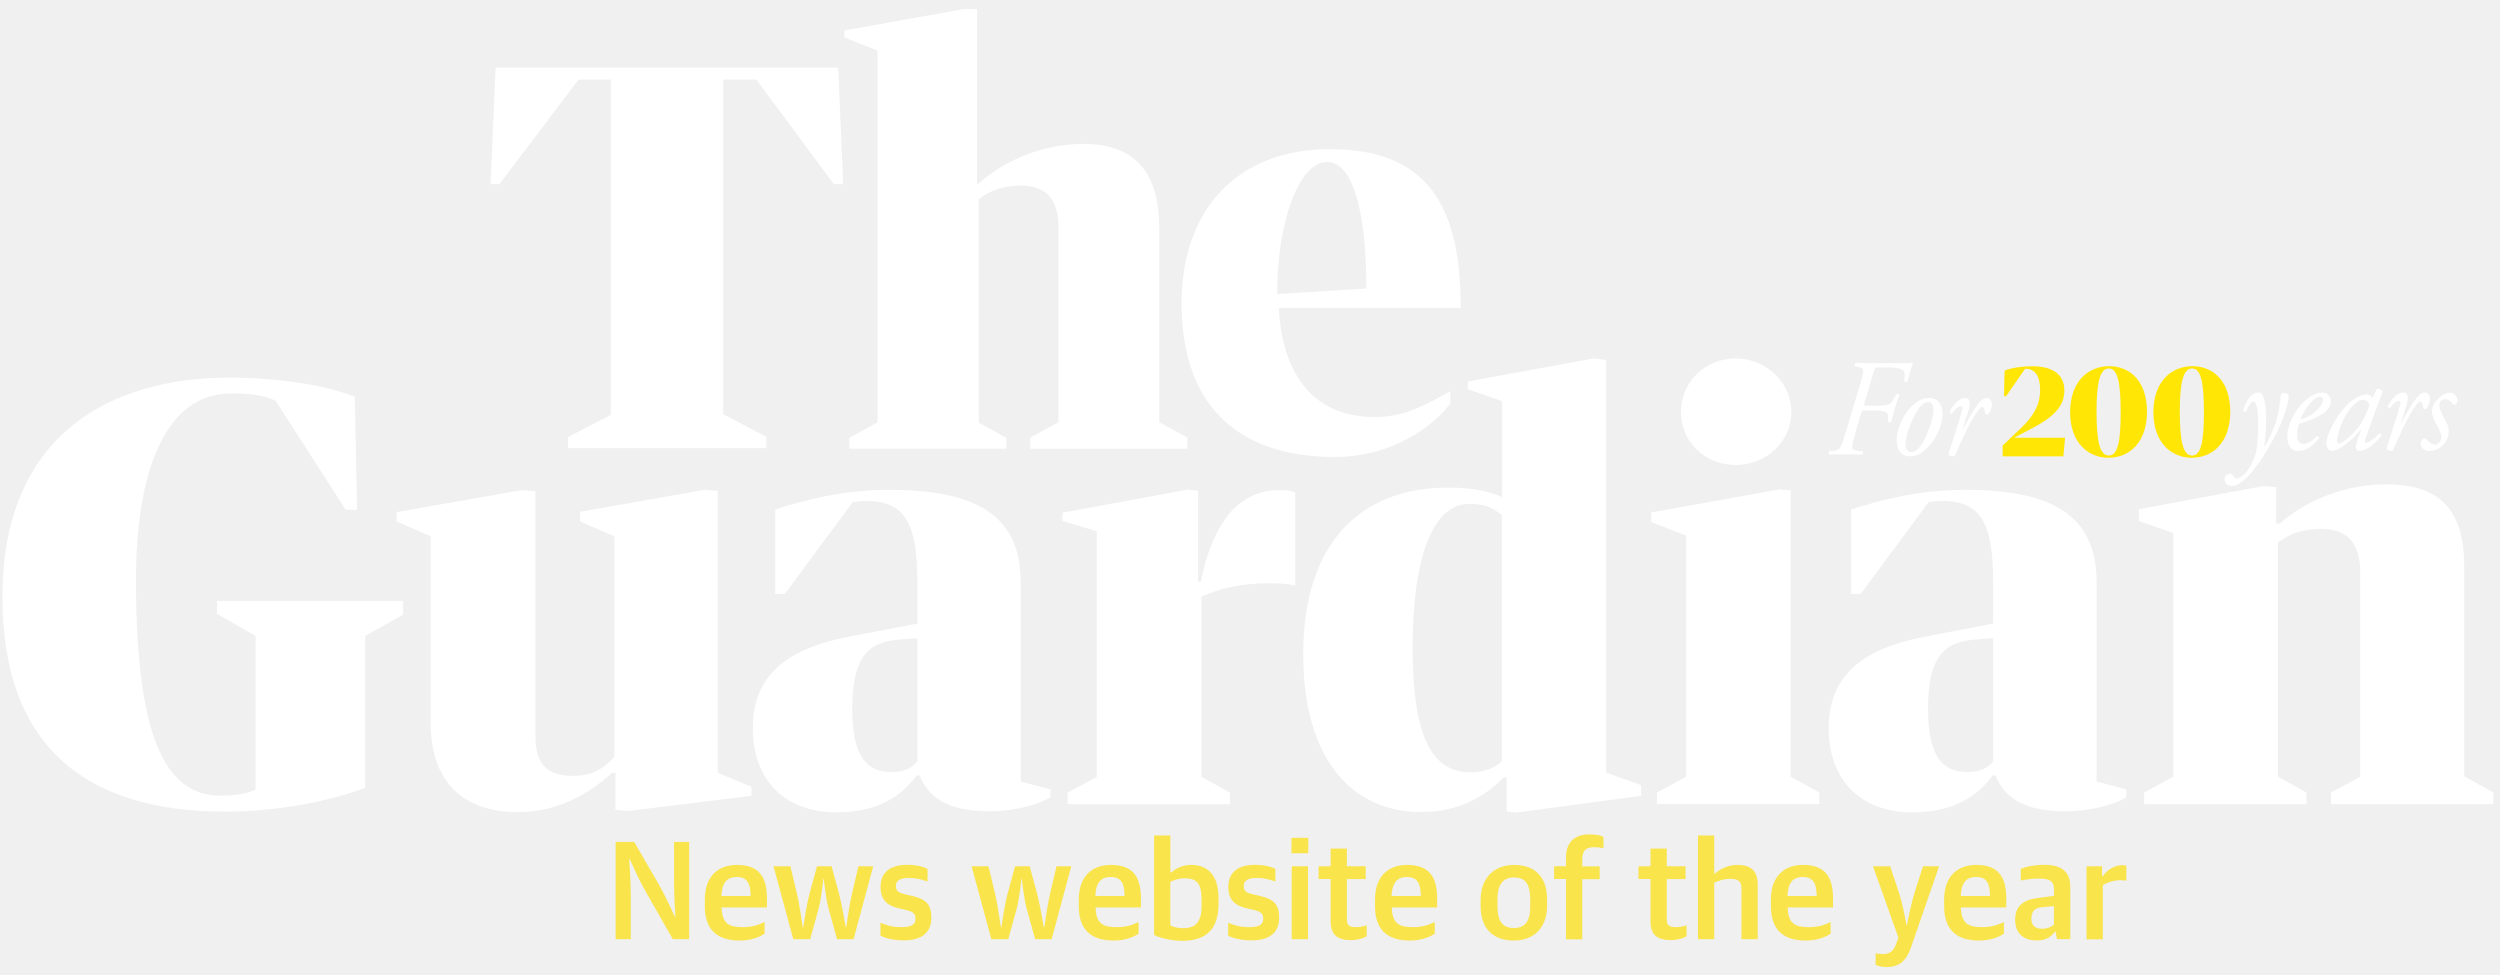
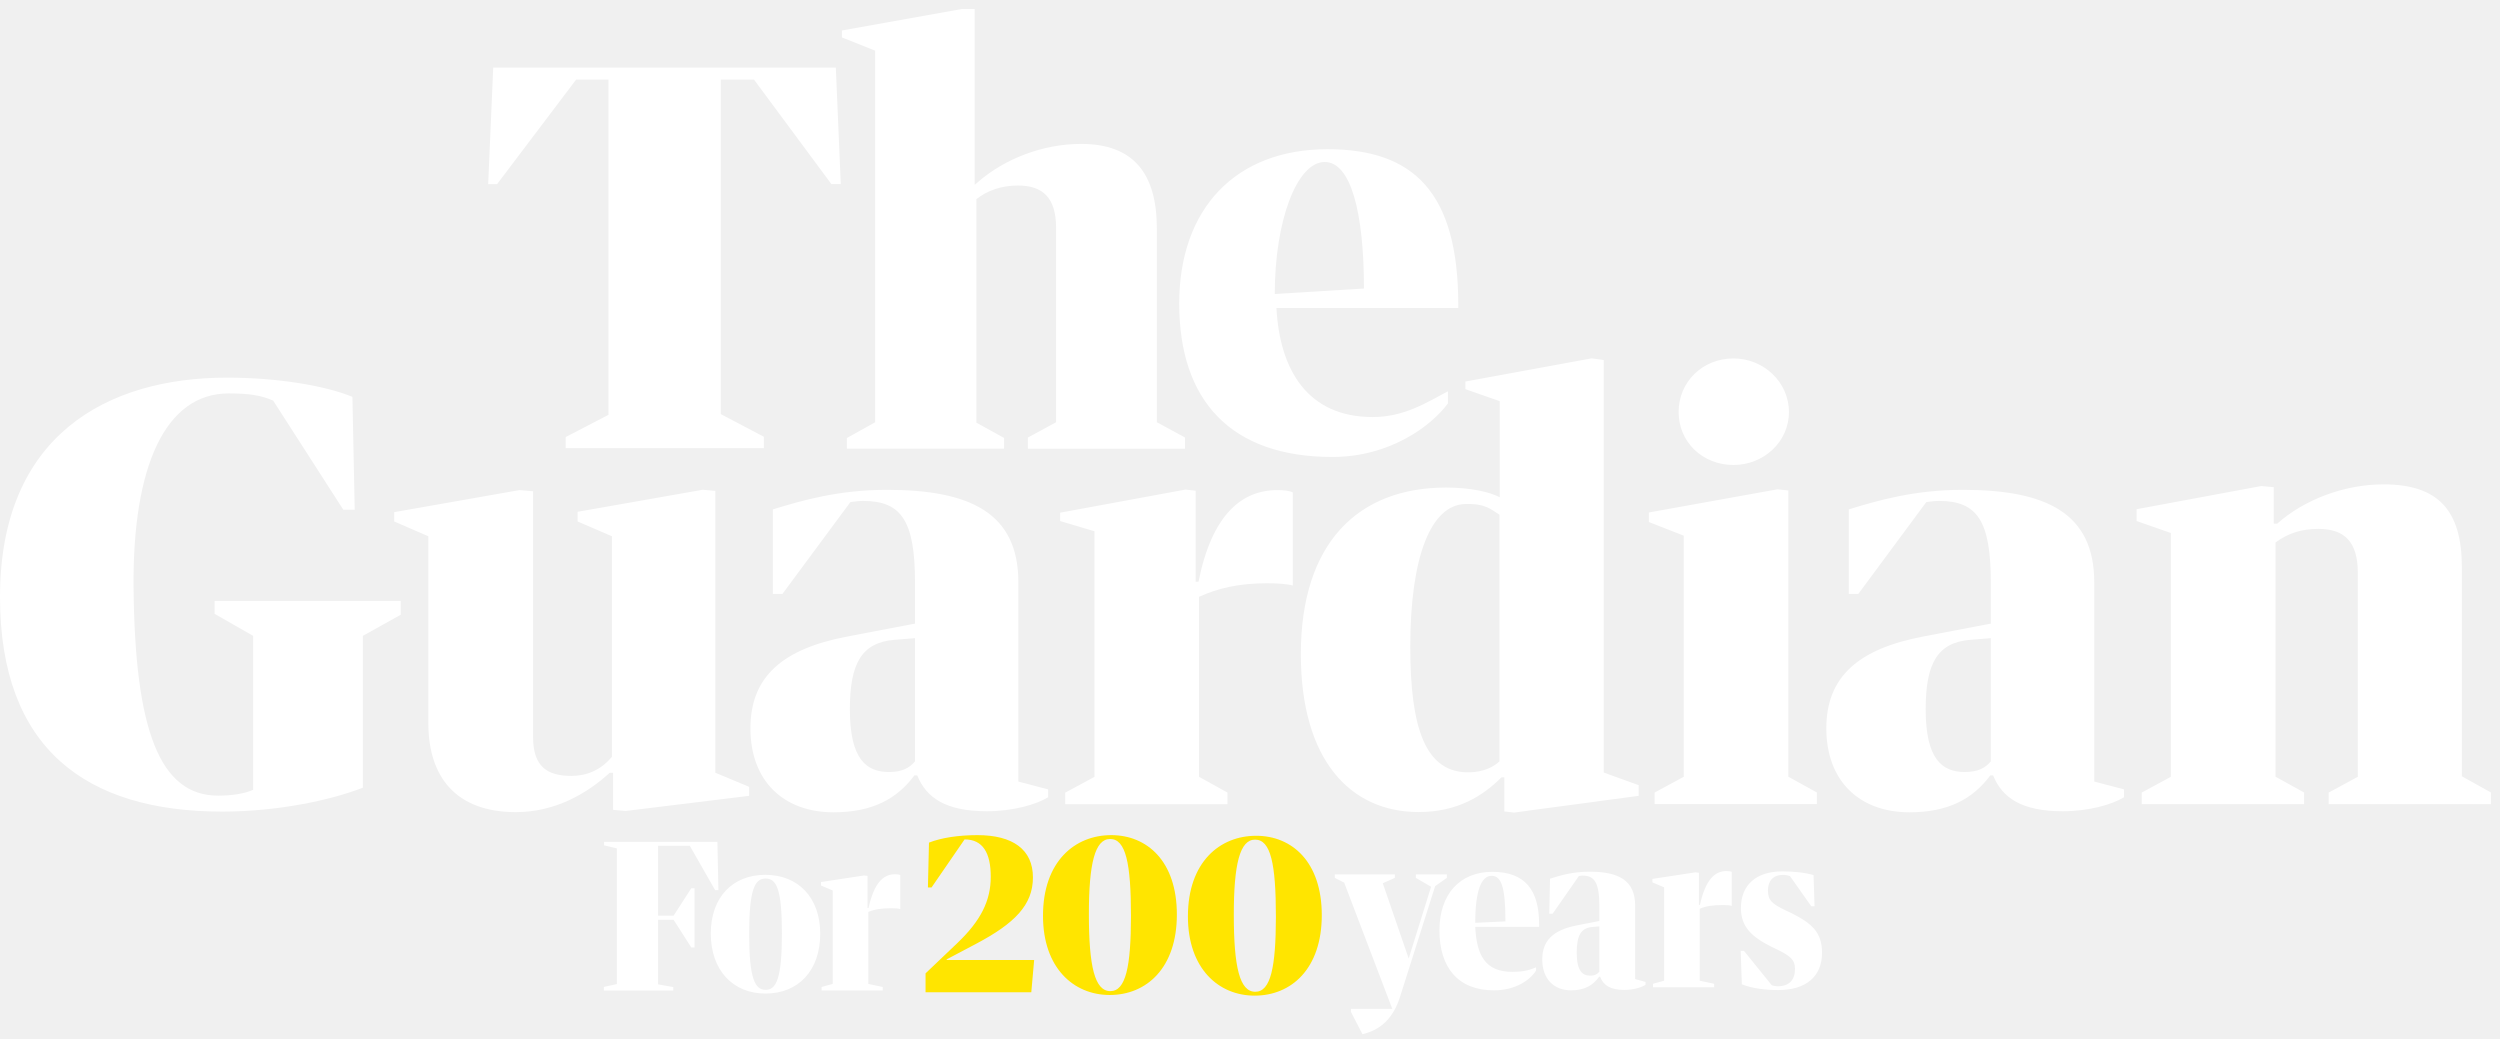
- <svg xmlns="http://www.w3.org/2000/svg" fill="none" viewBox="0 0 236 92">
-   <path d="M53.627 41.257l4.038-2.096V7.513h-3.054l-7.46 9.867h-.842l.476-10.999h32.341l.468 10.999h-.885L71.4 7.513h-3.128v31.581l4.063 2.138v1.073H53.627v-1.048zM82.84 39.86V4.783l-3.138-1.248v-.657l11.34-2.03h1.193v16.597l.317-.266c2.512-2.188 6.116-3.594 9.721-3.594 4.965 0 7.159 2.795 7.159 8.003v18.27l2.654 1.44v1.065H97.258v-1.057l2.662-1.448V21.523c0-2.862-1.252-4.01-3.605-4.01-1.569 0-2.92.49-3.921 1.29V39.9l2.611 1.44v1.014H80.17V41.35l2.67-1.49zM120.721 29.086c.309 5.799 2.913 10.283 9.087 10.283 2.987 0 5.107-1.381 7.101-2.43v1.14c-1.544 2.105-5.457 5.059-10.906 5.059-9.57 0-14.46-5.3-14.46-14.485 0-8.977 5.349-14.568 13.993-14.568 8.127 0 12.349 4.052 12.349 14.718v.274h-17.164v.009zm-.158-1.331l8.419-.516c0-7.18-1.235-11.947-3.705-11.947-2.62 0-4.714 5.532-4.714 12.463zM.225 56.349c0-15.267 10.138-20.7 21.427-20.7 4.79 0 9.312.766 11.84 1.814l.217 10.657h-1.076l-6.625-10.307c-1.135-.483-2.211-.674-4.197-.674-6 0-9.07 6.913-8.979 18.253.117 13.56 2.479 19.717 7.986 19.717 1.435 0 2.536-.216 3.304-.549V60.026l-3.638-2.08v-1.215h17.573v1.298l-3.58 1.997V74.36c-2.97 1.157-7.985 2.255-13.275 2.255C8.368 76.615.225 70.683.225 56.35zM37.439 49.227v-.881l11.815-2.08 1.294.108v23.211c0 2.796 1.351 3.661 3.612 3.661 1.46 0 2.78-.549 3.83-1.805V50.625l-3.237-1.398v-.915l11.815-2.08 1.185.109v26.606l3.187 1.33v.85l-11.656 1.43-1.185-.108v-3.494h-.325c-2.162 1.988-5.182 3.71-8.854 3.71-5.665 0-8.26-3.336-8.26-8.394V50.625l-3.221-1.398zM112.127 46.216l.968.108v8.594h.267c1.26-6.298 4.047-8.652 7.443-8.652.542 0 1.135.05 1.46.216v8.794c-.542-.158-1.51-.216-2.428-.216-2.695 0-4.681.482-6.425 1.28v16.99l2.687 1.489v1.098h-15.32v-1.09l2.762-1.49V50.152l-3.237-.965v-.79l11.823-2.18z" fill="#fff" />
-   <path d="M141.799 46.94V37.87l-3.238-1.131v-.724l11.924-2.188 1.135.158V72.93l3.295 1.19v1.007l-11.765 1.58-.918-.108v-3.22h-.267c-1.727 1.723-4.105 3.278-7.826 3.278-6.425 0-11.115-4.891-11.115-14.9 0-10.55 5.449-15.732 13.71-15.732 2.361 0 4.147.432 5.065.915zm-.025 24.934V48.595c-.76-.482-1.302-1.081-3.263-1.015-3.187.109-5.157 4.917-5.157 13.47 0 7.696 1.419 11.997 5.666 11.855 1.193-.041 2.161-.466 2.754-1.031zM168.016 46.19l1.026.109V73.32l2.695 1.489v1.098h-15.32v-1.09l2.754-1.489V50.567l-3.296-1.29v-.898l12.141-2.188zm1.084-7.296c0 2.854-2.428 5-5.231 5-2.912 0-5.182-2.154-5.182-5 0-2.853 2.27-5.058 5.182-5.058 2.803 0 5.231 2.205 5.231 5.058zM205.155 73.33V50.316l-3.238-1.131V48.07l11.766-2.188 1.184.108v3.444h.326c2.537-2.263 6.316-3.71 10.038-3.71 5.123 0 7.393 2.42 7.393 7.803V73.28l2.745 1.53v1.1h-15.32v-1.09l2.754-1.49V54.07c0-2.962-1.294-4.143-3.722-4.143-1.568 0-2.853.4-4.047 1.281v22.114l2.696 1.489v1.098h-15.329v-1.09l2.754-1.489zM188.158 58.87v-3.86c0-5.816-1.268-7.721-4.873-7.721-.425 0-.792.05-1.218.108l-6.417 8.669h-.901v-7.979c2.754-.848 6.2-1.847 10.764-1.847 7.844 0 12.408 2.172 12.408 8.72v18.818l2.812.74v.741c-1.11.69-3.338 1.323-5.783 1.323-3.871 0-5.724-1.265-6.575-3.386h-.267c-1.644 2.221-3.972 3.486-7.635 3.486-4.664 0-7.843-2.904-7.843-7.929 0-4.867 3.02-7.504 9.17-8.669l6.358-1.215zm0 13.003v-11.63l-1.961.157c-3.079.266-4.188 2.221-4.188 6.556 0 4.7 1.535 5.924 3.713 5.924 1.218-.009 1.911-.375 2.436-1.007zM86.603 58.87v-3.86c0-5.816-1.269-7.721-4.882-7.721-.425 0-.792.05-1.218.108l-6.416 8.669h-.902v-7.979c2.754-.848 6.2-1.847 10.764-1.847 7.844 0 12.408 2.172 12.408 8.72v18.818l2.812.74v.741c-1.11.69-3.338 1.323-5.783 1.323-3.871 0-5.724-1.265-6.575-3.386h-.267c-1.644 2.221-3.98 3.486-7.635 3.486-4.664 0-7.843-2.904-7.843-7.929 0-4.867 3.02-7.504 9.17-8.669l6.367-1.215zm0 13.003v-11.63l-1.961.157c-3.08.266-4.189 2.221-4.189 6.556 0 4.7 1.535 5.924 3.713 5.924 1.21-.009 1.903-.375 2.437-1.007z" fill="#fff" />
-   <path d="M194.942 41.323h-4.748v-.033l1.586-.832c2.094-1.098 3.095-2.096 3.095-3.594 0-1.506-1.093-2.288-3.012-2.288-1.009 0-1.952.142-2.628.408l-.059 2.42h.201l1.794-2.595c.984 0 1.418.732 1.418 2.022 0 1.273-.526 2.363-1.836 3.61l-1.702 1.614v1.024h5.733l.158-1.756zM199.039 43.212c1.986 0 3.638-1.448 3.638-4.351 0-2.887-1.618-4.293-3.563-4.293-1.969 0-3.696 1.414-3.696 4.36.008 2.82 1.669 4.284 3.621 4.284zm.034-.208c-.851 0-1.16-1.331-1.16-4.16 0-2.729.325-4.06 1.151-4.06.851 0 1.127 1.298 1.127 4.177 0 2.72-.276 4.043-1.118 4.043zM206.899 43.212c1.986 0 3.638-1.448 3.638-4.351 0-2.887-1.619-4.293-3.563-4.293-1.969 0-3.696 1.414-3.696 4.36.008 2.82 1.669 4.284 3.621 4.284zm.034-.208c-.852 0-1.16-1.331-1.16-4.16 0-2.729.325-4.06 1.151-4.06.851 0 1.127 1.298 1.127 4.177 0 2.72-.276 4.043-1.118 4.043z" fill="#FFE604" />
-   <path d="M175.634 36.157c.367-1.223.384-1.38-.284-1.539l-.225-.05c-.075-.108-.058-.274.075-.324.409.025.826.041 1.335.041h2.303c.793 0 1.385 0 1.744-.041a36.3 36.3 0 00-.509 1.738c-.05.109-.275.092-.309-.016.075-.682.109-1.007-.434-1.165-.283-.075-.667-.116-1.31-.116h-.684c-.35 0-.35.041-.467.44l-.851 2.854c-.084.275-.059.325.2.325h.851c1.177 0 1.41-.092 1.694-.641l.209-.408c.058-.075.3-.066.325.025-.083.233-.275.757-.417 1.24-.15.482-.276.982-.326 1.306-.075.092-.233.075-.325 0l.008-.5c.009-.432-.258-.573-1.276-.573h-.918c-.276 0-.301.041-.392.366l-.543 1.88c-.35 1.215-.392 1.498.234 1.556l.484.041c.075.092.033.275-.05.325-.718-.025-1.152-.042-1.686-.042a26 26 0 00-1.402.042c-.1-.067-.1-.25-.008-.325l.384-.041c.592-.067.718-.225 1.11-1.556l1.46-4.842zM181.116 38.586c-.718 1.015-1.201 2.571-1.235 3.262-.025.457.15.831.509.831.275 0 .584-.116.976-.682.543-.773 1.127-2.495 1.152-3.186.008-.408-.059-.857-.492-.857-.259.008-.551.125-.91.632zm2.253.624c-.033.716-.392 1.972-1.31 2.962-.768.832-1.435.899-1.769.899-.793 0-1.31-.616-1.235-1.74.05-.806.509-2.07 1.352-2.92.642-.648 1.201-.848 1.71-.848.868.008 1.302.699 1.252 1.647zM185.814 38.81l-.535 1.648h.059c.367-.732.976-1.772 1.302-2.204.283-.392.592-.683.901-.683.434 0 .492.441.492.64 0 .2-.108.575-.259.783-.15.2-.342.208-.392-.067-.058-.34-.133-.507-.258-.507-.109 0-.251.133-.434.39-.751 1.016-1.444 2.613-2.103 4.11-.05.109-.109.159-.209.159-.133 0-.492-.05-.409-.341.159-.524.943-2.829 1.277-4.11.033-.142.008-.275-.1-.275-.325 0-.659.366-.876.682-.125.026-.209-.05-.2-.207.392-.708.867-1.257 1.46-1.257.617 0 .4.882.284 1.24zM213.916 39.277c.009.832-.008 1.789-.183 2.87h.05c.409-.64.768-1.447 1.043-2.246.259-.757.442-2.072.459-2.413.025-.374.208-.407.3-.407.084 0 .251.05.351.116.075.05.108.117.108.258.008.325-.325 2.013-1.435 3.977-.609 1.081-1.051 1.947-2.044 3.128-.918 1.106-1.536 1.314-1.928 1.314-.392 0-.642-.274-.642-.599 0-.324.225-.557.492-.557.125 0 .25.075.334.208.033.067.15.233.342.233.158 0 .384-.108.684-.366.309-.275.851-1.098 1.085-1.955.175-.666.258-1.864.25-2.979-.025-1.447-.234-1.955-.467-1.955-.251 0-.459.441-.718.99-.133.042-.208-.05-.233-.166.258-.874.801-1.68 1.41-1.68.617.008.717 1.314.742 2.229zM218.063 38.087a5.312 5.312 0 00-.917 1.522c.817-.258 1.201-.507 1.66-.965.384-.374.484-.773.484-.89 0-.133-.058-.3-.284-.3-.175.009-.5.125-.943.633zm1.961-.241c0 .99-1.226 1.647-3.004 2.163-.083.224-.175.64-.175 1.164 0 .441.259.74.593.74.442 0 .751-.257 1.301-.756.109 0 .184.108.159.225-.751.981-1.46 1.19-1.978 1.19-.742 0-1.001-.733-1.001-1.374 0-.823.492-2.412 1.844-3.51.642-.525 1.126-.624 1.485-.624.493-.009.776.44.776.782zM222.169 38.245c-.793.74-1.544 2.455-1.544 3.378 0 .158.075.25.184.25.125 0 .492-.167 1.202-.849.942-.923 1.46-2.046 1.66-2.82-.083-.25-.3-.466-.617-.466-.301 0-.501.141-.885.508zm2.153-1.489c.208-.108.534.025.609.2-.184.482-1.26 3.37-1.661 4.55-.075.225-.008.3.084.3.208 0 .567-.224 1.277-.873.083 0 .175.066.175.166-.518.732-1.402 1.464-2.078 1.464-.284 0-.359-.25-.359-.35 0-.09.025-.207.125-.507l.409-1.173-.033-.016c-.876 1.148-2.136 2.046-2.72 2.046-.351 0-.543-.366-.543-.732 0-.3.276-1.348 1.085-2.529.593-.865 1.127-1.381 1.636-1.68.484-.292.792-.383 1.109-.383.134 0 .226.041.301.075a.75.75 0 01.25.274l.334-.832zM227.167 38.295l-.534 1.648h.058c.368-.733.977-1.773 1.302-2.205.284-.391.593-.682.901-.682.434 0 .493.44.493.64s-.109.574-.259.782c-.15.2-.351.208-.392-.066-.059-.341-.134-.508-.259-.508-.108 0-.25.133-.434.391-.751 1.015-1.443 2.613-2.103 4.11-.05.108-.108.158-.208.158-.134 0-.492-.05-.409-.34.159-.525.943-2.83 1.277-4.11.033-.142.008-.275-.1-.275-.326 0-.66.366-.877.682-.125.025-.208-.05-.2-.208.392-.707.868-1.256 1.46-1.256.618 0 .392.89.284 1.24zM231.99 37.804c0 .208-.125.35-.226.408-.083.025-.158 0-.233-.109-.209-.224-.367-.415-.751-.415-.359 0-.509.324-.509.524 0 .274.058.549.417 1.19.309.548.492.873.467 1.447-.008.35-.183.832-.642 1.256-.317.3-.776.466-1.252.466-.467 0-.751-.39-.751-.69 0-.133.05-.275.184-.433a.238.238 0 01.334 0c.158.191.534.524.851.524.3 0 .592-.324.592-.74 0-.225-.15-.624-.459-1.148-.325-.55-.434-.99-.434-1.215 0-.508.209-.89.743-1.373.359-.324.751-.432.918-.432.467-.009.751.416.751.74z" fill="#fff" />
-   <path d="M58.107 79.478h1.761l2.311 3.993c.726 1.248 1.536 3.095 1.536 3.095h.041s-.125-1.939-.125-3.245v-3.843h1.427v9.176h-1.544l-2.536-4.443c-.718-1.248-1.535-3.128-1.535-3.128h-.05s.15 1.997.15 3.287v4.292h-1.427v-9.184h-.009zM66.535 85.542v-.624c0-2.238 1.302-3.27 3.03-3.27 2.002 0 2.836 1.032 2.836 3.17v.849h-4.28c.041 1.53.692 1.855 2.002 1.855.893 0 1.469-.2 2.053-.483v1.107c-.46.291-1.202.64-2.362.64-2.236 0-3.279-1.14-3.279-3.244zm1.569-.957h2.753c0-1.372-.459-1.797-1.318-1.797-.692 0-1.393.308-1.435 1.797zM73.018 81.773h1.594l.609 2.546c.267 1.098.559 3.212.559 3.212h.05s.292-2.089.6-3.212l.693-2.546H78.5l.693 2.546c.292 1.098.642 3.212.642 3.212h.05s.284-2.089.55-3.212l.602-2.546h1.393l-1.852 6.89h-1.56l-.776-2.805c-.293-1.031-.476-2.878-.476-2.878h-.05s-.167 1.847-.46 2.878l-.775 2.804h-1.594l-1.869-6.889zM83.115 88.33v-1.224c.576.233 1.06.416 2.019.416.918 0 1.285-.266 1.285-.765 0-.458-.125-.674-.885-.857l-.75-.175c-1.018-.241-1.66-.765-1.66-1.997 0-1.272.792-2.088 2.486-2.088.918 0 1.51.166 1.952.383v1.198a4.809 4.809 0 00-1.81-.341c-.776 0-1.177.258-1.177.74 0 .458.217.65.818.79l.75.175c1.319.308 1.778.84 1.778 2.047 0 1.414-.918 2.138-2.595 2.138-.86 0-1.652-.15-2.211-.44zM91.717 81.773h1.594l.61 2.546c.266 1.098.558 3.212.558 3.212h.05s.292-2.089.601-3.212l.693-2.546h1.376l.693 2.546c.292 1.098.642 3.212.642 3.212h.05s.284-2.089.551-3.212l.6-2.546h1.394l-1.852 6.89h-1.56l-.776-2.805c-.292-1.031-.476-2.878-.476-2.878h-.05s-.167 1.847-.459 2.878l-.776 2.804h-1.594l-1.869-6.889zM101.839 85.542v-.624c0-2.238 1.302-3.27 3.029-3.27 2.002 0 2.837 1.032 2.837 3.17v.849h-4.281c.042 1.53.693 1.855 2.003 1.855.893 0 1.468-.2 2.052-.483v1.107c-.458.291-1.201.64-2.361.64-2.236 0-3.279-1.14-3.279-3.244zm1.569-.957h2.753c0-1.372-.459-1.797-1.318-1.797-.693 0-1.402.308-1.435 1.797zM108.948 88.263V78.87h1.535v3.503h.067a2.827 2.827 0 011.952-.724c1.252 0 2.529.724 2.529 3.128v.557c0 2.355-1.16 3.478-3.396 3.478-.977 0-2.053-.233-2.687-.55zm4.481-2.712v-.64c0-1.606-.509-1.998-1.661-1.998-.534 0-1.018.2-1.293.341v4.102c.258.125.584.266 1.235.266.901 0 1.719-.34 1.719-2.071zM115.94 88.33v-1.224c.576.233 1.06.416 2.02.416.918 0 1.285-.266 1.285-.765 0-.458-.125-.674-.876-.857l-.751-.175c-1.018-.241-1.661-.765-1.661-1.997 0-1.272.793-2.088 2.487-2.088.917 0 1.51.166 1.952.383v1.198a4.81 4.81 0 00-1.811-.341c-.776 0-1.176.258-1.176.74 0 .458.217.65.818.79l.751.175c1.318.308 1.777.84 1.777 2.047 0 1.414-.918 2.138-2.595 2.138-.868 0-1.661-.15-2.22-.44zM121.915 79.086h1.585v1.464h-1.585v-1.464zm.025 2.687h1.535v6.889h-1.535v-6.889zM125.611 86.99v-4.01h-1.135v-1.207h1.135V80.11h1.535v1.664h1.777v1.207h-1.777v3.768c0 .6.2.774.86.774.283 0 .767-.075 1.009-.175v1.04c-.283.175-.843.358-1.51.358-1.152 0-1.894-.433-1.894-1.755zM129.8 85.542v-.624c0-2.238 1.301-3.27 3.029-3.27 2.002 0 2.837 1.032 2.837 3.17v.849h-4.281c.042 1.53.693 1.855 2.003 1.855.893 0 1.468-.2 2.052-.483v1.107c-.459.291-1.201.64-2.361.64-2.236 0-3.279-1.14-3.279-3.244zm1.568-.957h2.754c0-1.372-.459-1.797-1.318-1.797-.693 0-1.394.308-1.436 1.797zM139.771 85.542v-.582c0-2.163 1.352-3.312 3.162-3.312 1.953 0 3.113 1.124 3.113 3.245v.582c0 2.189-1.327 3.312-3.129 3.312-1.978 0-3.146-1.14-3.146-3.245zm4.681.058v-.699c0-1.722-.693-2.071-1.544-2.071-.959 0-1.543.599-1.543 2.013v.716c0 1.689.701 2.046 1.585 2.046.951-.008 1.502-.566 1.502-2.005zM147.831 82.98h-1.126v-1.207h1.126v-.848c0-1.506.918-2.163 2.211-2.163.626 0 1.102.116 1.327.241v1.073c-.175-.05-.534-.1-.918-.1-.701 0-1.085.317-1.085 1.099v.715h1.644v1.206h-1.644v5.674h-1.535v-5.69zM155.808 86.99v-4.01h-1.135v-1.207h1.135V80.11h1.535v1.664h1.778v1.207h-1.778v3.768c0 .6.201.774.86.774.284 0 .768-.075 1.009-.175v1.04c-.283.175-.842.358-1.51.358-1.151 0-1.894-.433-1.894-1.755zM160.289 78.87h1.535v3.602h.067c.484-.474 1.293-.823 2.12-.823 1.276 0 1.919.557 1.919 1.897v5.116h-1.536v-4.734c0-.69-.217-.965-1.101-.965-.501 0-1.076.167-1.469.366v5.333h-1.535V78.87zM167.173 85.542v-.624c0-2.238 1.302-3.27 3.029-3.27 2.002 0 2.837 1.032 2.837 3.17v.849h-4.281c.042 1.53.693 1.855 2.003 1.855.893 0 1.468-.2 2.052-.483v1.107c-.459.291-1.201.64-2.361.64-2.236 0-3.279-1.14-3.279-3.244zm1.569-.957h2.753c0-1.372-.459-1.797-1.318-1.797-.701 0-1.402.308-1.435 1.797zM177.06 91.075v-1.082c.176.042.434.067.676.067.609 0 .993-.242 1.235-.89l.242-.65-2.403-6.747h1.619l.751 2.238c.484 1.423.792 3.32.792 3.32h.042s.342-1.897.801-3.32l.718-2.238h1.518l-2.645 7.638c-.45 1.298-1.101 1.88-2.336 1.88-.35 0-.809-.091-1.01-.216zM183.527 85.542v-.624c0-2.238 1.302-3.27 3.029-3.27 2.003 0 2.837 1.032 2.837 3.17v.849h-4.28c.041 1.53.692 1.855 2.002 1.855.893 0 1.469-.2 2.053-.483v1.107c-.459.291-1.202.64-2.361.64-2.228 0-3.28-1.14-3.28-3.244zm1.577-.957h2.754c0-1.372-.459-1.797-1.318-1.797-.701 0-1.402.308-1.436 1.797zM190.228 86.807c0-1.273.792-1.872 2.136-2.039l1.535-.2v-.523c0-.882-.359-1.107-1.494-1.107-.651 0-1.235.1-1.643.191v-1.106c.625-.258 1.368-.383 2.244-.383 1.544 0 2.428.608 2.428 2.063v4.95h-1.26l-.125-.69h-.075c-.317.45-.826.815-1.685.815-1.227.009-2.061-.632-2.061-1.971zm3.663.474v-1.747l-1.185.116c-.651.067-.943.416-.943 1.082 0 .665.384.94.984.94.468.008.893-.158 1.144-.391zM196.97 81.774h1.468v.94h.075c.343-.574 1.102-1.04 1.803-1.04.192 0 .359.025.409.066v1.398a3.745 3.745 0 00-.534-.05c-.601 0-1.26.2-1.686.474v5.109h-1.535v-6.897z" fill="#F9E44C" />
+ <svg xmlns="http://www.w3.org/2000/svg" fill="none" viewBox="0 0 236 98">
+   <path d="M53.402 41.257l4.039-2.096V7.513h-3.054l-7.46 9.867h-.843L46.56 6.38h32.342l.467 10.999h-.885l-7.309-9.867h-3.129v31.581l4.064 2.138v1.073H53.402v-1.048zM82.615 39.86V4.783l-3.137-1.248v-.657l11.34-2.03h1.192v16.597l.317-.266c2.512-2.188 6.117-3.594 9.721-3.594 4.965 0 7.159 2.795 7.159 8.003v18.27l2.654 1.44v1.065H97.033v-1.057l2.662-1.448V21.523c0-2.862-1.251-4.01-3.604-4.01-1.57 0-2.92.49-3.922 1.29V39.9l2.612 1.44v1.014H79.945V41.35l2.67-1.49zM120.497 29.086c.309 5.799 2.912 10.283 9.087 10.283 2.987 0 5.106-1.381 7.1-2.43v1.14c-1.543 2.105-5.457 5.059-10.905 5.059-9.571 0-14.461-5.3-14.461-14.485 0-8.977 5.349-14.568 13.993-14.568 8.127 0 12.35 4.052 12.35 14.718v.274h-17.164v.009zm-.159-1.331l8.419-.516c0-7.18-1.234-11.947-3.704-11.947-2.62 0-4.715 5.532-4.715 12.463zM0 56.349c0-15.267 10.138-20.7 21.428-20.7 4.79 0 9.312.766 11.84 1.814l.217 10.657h-1.077l-6.625-10.307c-1.135-.483-2.211-.674-4.197-.674-6 0-9.07 6.913-8.978 18.253.117 13.56 2.478 19.717 7.985 19.717 1.435 0 2.537-.216 3.304-.549V60.026l-3.638-2.08v-1.215h17.573v1.298l-3.58 1.997V74.36c-2.97 1.157-7.985 2.255-13.275 2.255C8.144 76.615 0 70.683 0 56.35zM37.214 49.227v-.881l11.816-2.08 1.293.108v23.211c0 2.796 1.352 3.661 3.613 3.661 1.46 0 2.779-.549 3.83-1.805V50.625l-3.238-1.398v-.915l11.816-2.08 1.184.109v26.606l3.188 1.33v.85l-11.657 1.43-1.185-.108v-3.494h-.325c-2.161 1.988-5.182 3.71-8.853 3.71-5.666 0-8.26-3.336-8.26-8.394V50.625l-3.222-1.398zM111.903 46.216l.968.108v8.594h.267c1.26-6.298 4.046-8.652 7.442-8.652.543 0 1.135.05 1.461.216v8.794c-.543-.158-1.511-.216-2.428-.216-2.696 0-4.681.482-6.425 1.28v16.99l2.686 1.489v1.098h-15.319v-1.09l2.762-1.49V50.152l-3.238-.965v-.79l11.824-2.18z" fill="#fff" />
+   <path d="M141.574 46.94V37.87l-3.238-1.131v-.724l11.924-2.188 1.135.158V72.93l3.296 1.19v1.007l-11.765 1.58-.918-.108v-3.22h-.267c-1.727 1.723-4.105 3.278-7.827 3.278-6.425 0-11.114-4.891-11.114-14.9 0-10.55 5.448-15.732 13.709-15.732 2.361 0 4.147.432 5.065.915zm-.025 24.934V48.595c-.759-.482-1.302-1.081-3.263-1.015-3.187.109-5.156 4.917-5.156 13.47 0 7.696 1.418 11.997 5.665 11.855 1.194-.041 2.162-.466 2.754-1.031zM167.791 46.19l1.026.109V73.32l2.695 1.489v1.098h-15.319v-1.09l2.753-1.489V50.567l-3.296-1.29v-.898l12.141-2.188zm1.085-7.296c0 2.854-2.428 5-5.232 5-2.912 0-5.182-2.154-5.182-5 0-2.853 2.27-5.058 5.182-5.058 2.804 0 5.232 2.205 5.232 5.058zM204.93 73.33V50.316l-3.237-1.131V48.07l11.765-2.188 1.185.108v3.444h.325c2.537-2.263 6.317-3.71 10.038-3.71 5.123 0 7.393 2.42 7.393 7.803V73.28l2.745 1.53v1.1h-15.319v-1.09l2.753-1.49V54.07c0-2.962-1.293-4.143-3.721-4.143-1.569 0-2.854.4-4.047 1.281v22.114l2.695 1.489v1.098h-15.328v-1.09l2.753-1.489zM187.934 58.87v-3.86c0-5.816-1.269-7.721-4.873-7.721-.426 0-.793.05-1.219.108l-6.416 8.669h-.901v-7.979c2.753-.848 6.199-1.847 10.764-1.847 7.843 0 12.407 2.172 12.407 8.72v18.818l2.812.74v.741c-1.11.69-3.338 1.323-5.782 1.323-3.872 0-5.724-1.265-6.575-3.386h-.267c-1.644 2.221-3.972 3.486-7.635 3.486-4.665 0-7.844-2.904-7.844-7.929 0-4.867 3.021-7.504 9.17-8.669l6.359-1.215zm0 13.003v-11.63l-1.961.157c-3.079.266-4.189 2.221-4.189 6.556 0 4.7 1.535 5.924 3.713 5.924 1.218-.009 1.911-.375 2.437-1.007zM86.378 58.87v-3.86c0-5.816-1.268-7.721-4.881-7.721-.426 0-.793.05-1.219.108l-6.416 8.669h-.901v-7.979c2.753-.848 6.2-1.847 10.764-1.847 7.843 0 12.407 2.172 12.407 8.72v18.818l2.812.74v.741c-1.11.69-3.338 1.323-5.782 1.323-3.872 0-5.724-1.265-6.575-3.386h-.267c-1.644 2.221-3.98 3.486-7.635 3.486-4.665 0-7.844-2.904-7.844-7.929 0-4.867 3.02-7.504 9.17-8.669l6.367-1.215zm0 13.003v-11.63l-1.96.157c-3.08.266-4.19 2.221-4.19 6.556 0 4.7 1.536 5.924 3.714 5.924 1.21-.009 1.902-.375 2.436-1.007z" fill="#fff" />
+   <path d="M97.624 90.625h-8.259v-.061l2.756-1.456c3.644-1.927 5.388-3.666 5.388-6.282 0-2.635-1.906-3.99-5.24-3.99-1.765 0-3.402.243-4.574.708l-.1 4.233h.342l3.12-4.537c1.724 0 2.47 1.274 2.47 3.526 0 2.23-.909 4.13-3.198 6.302l-2.957 2.817v1.786h9.982l.27-3.046zm7.193 2.938c-1.475 0-2.027-2.332-2.027-7.272 0-4.758.565-7.091 2.007-7.091 1.475 0 1.967 2.272 1.967 7.293-.007 4.765-.492 7.07-1.947 7.07zm-.06.364c3.462 0 6.339-2.534 6.339-7.596 0-5.042-2.816-7.495-6.198-7.495-3.422 0-6.439 2.474-6.439 7.617 0 4.926 2.896 7.474 6.298 7.474zm13.741-.304c-1.475 0-2.027-2.331-2.027-7.272 0-4.758.566-7.09 2.007-7.09 1.475 0 1.967 2.272 1.967 7.293-.007 4.758-.492 7.07-1.947 7.07zm-.061.365c3.463 0 6.339-2.535 6.339-7.597 0-5.04-2.816-7.494-6.197-7.494-3.422 0-6.44 2.474-6.44 7.617 0 4.92 2.897 7.474 6.298 7.474z" fill="#FFE500" />
+   <path d="M128.615 97.627l-1.085-2.102v-.29h3.901l-4.541-11.916-.882-.446v-.33h5.665v.33l-1.138.506 2.445 7.104 2.115-6.773-1.435-.837v-.33h2.924v.33l-1.105.776-3.328 10.487c-.592 1.854-1.717 3.08-3.536 3.491zm10.649-10.123c.129 2.628.917 4.24 3.497 4.24.848 0 1.562-.115 2.242-.432v.31c-.572.916-1.966 1.867-3.974 1.867-3.402 0-5.146-2.177-5.146-5.661 0-3.404 1.913-5.527 4.998-5.527 3.105 0 4.411 1.752 4.411 4.927v.27h-6.028v.006zm0-.39l2.849-.135c0-3.35-.423-4.301-1.307-4.301-.956 0-1.542 1.362-1.542 4.435zm11.714-.176v-1.422c0-2.163-.444-2.858-1.563-2.858-.128 0-.236.02-.37.04l-2.479 3.56h-.316l.073-3.31c.957-.31 2.149-.66 3.732-.66 2.721 0 4.304.795 4.304 3.207v6.929l.977.27v.27c-.384.255-1.158.485-2.008.485-1.34 0-1.987-.465-2.276-1.247h-.095c-.572.816-1.381 1.287-2.646 1.287-1.617 0-2.722-1.072-2.722-2.918 0-1.793 1.051-2.764 3.179-3.195l2.21-.438zm0 4.792v-4.28l-.68.06c-1.065.095-1.455.816-1.455 2.414 0 1.732.531 2.177 1.286 2.177.424 0 .66-.142.849-.371zm9.073-9.382l.33.04v3.033h.094c.512-2.318 1.361-3.194 2.499-3.194.182 0 .384.02.499.08v3.209c-.183-.061-.512-.08-.829-.08-.916 0-1.596.093-2.189.35v6.793l1.36.29v.33h-5.772v-.33l1.051-.29v-8.816l-1.105-.465v-.33l4.062-.62zM172 89.938c0 2.197-1.455 3.524-4.135 3.524-1.213 0-2.466-.155-3.436-.546l-.108-3.154h.31l2.627 3.249c.182.06.384.094.552.094 1.126 0 1.638-.64 1.638-1.638 0-.876-.446-1.207-1.598-1.793l-.605-.29c-1.839-.916-2.903-1.866-2.903-3.66 0-2.176 1.434-3.464 3.899-3.464 1.011 0 2.116.095 2.958.351l.094 2.939h-.31l-2.007-2.845a1.904 1.904 0 00-.647-.114c-.991 0-1.435.607-1.435 1.476 0 .95.425 1.268 1.657 1.867l.572.27c1.88.95 2.877 1.786 2.877 3.733zM57 93.165l1.233-.27V80.09l-1.212-.29v-.33h10.702l.094 4.556h-.31l-2.39-4.185H62.12v6.599h1.467l1.67-2.589h.31v5.587h-.31l-1.67-2.608H62.12v6.093l1.435.256v.33h-6.547v-.343H57zm10.098-5.035c0-3.424 2.06-5.547 5.145-5.547 3.086 0 5.186 2.123 5.186 5.567 0 3.465-2.06 5.642-5.166 5.642-3.072 0-5.165-2.198-5.165-5.663zm3.623.02c0 4.206.532 5.291 1.563 5.291 1.01 0 1.528-1.112 1.528-5.311 0-4.186-.498-5.197-1.541-5.197-1.018 0-1.55 1.032-1.55 5.217zm10.845-5.506l.33.04v3.033h.093c.512-2.319 1.362-3.188 2.5-3.188.182 0 .384.02.498.081v3.209c-.182-.062-.512-.082-.828-.082-.916 0-1.603.095-2.19.351v6.793l1.361.29v.33h-5.772v-.33l1.05-.29v-8.821l-1.105-.466v-.33l4.063-.62z" fill="#fff" />
</svg>
